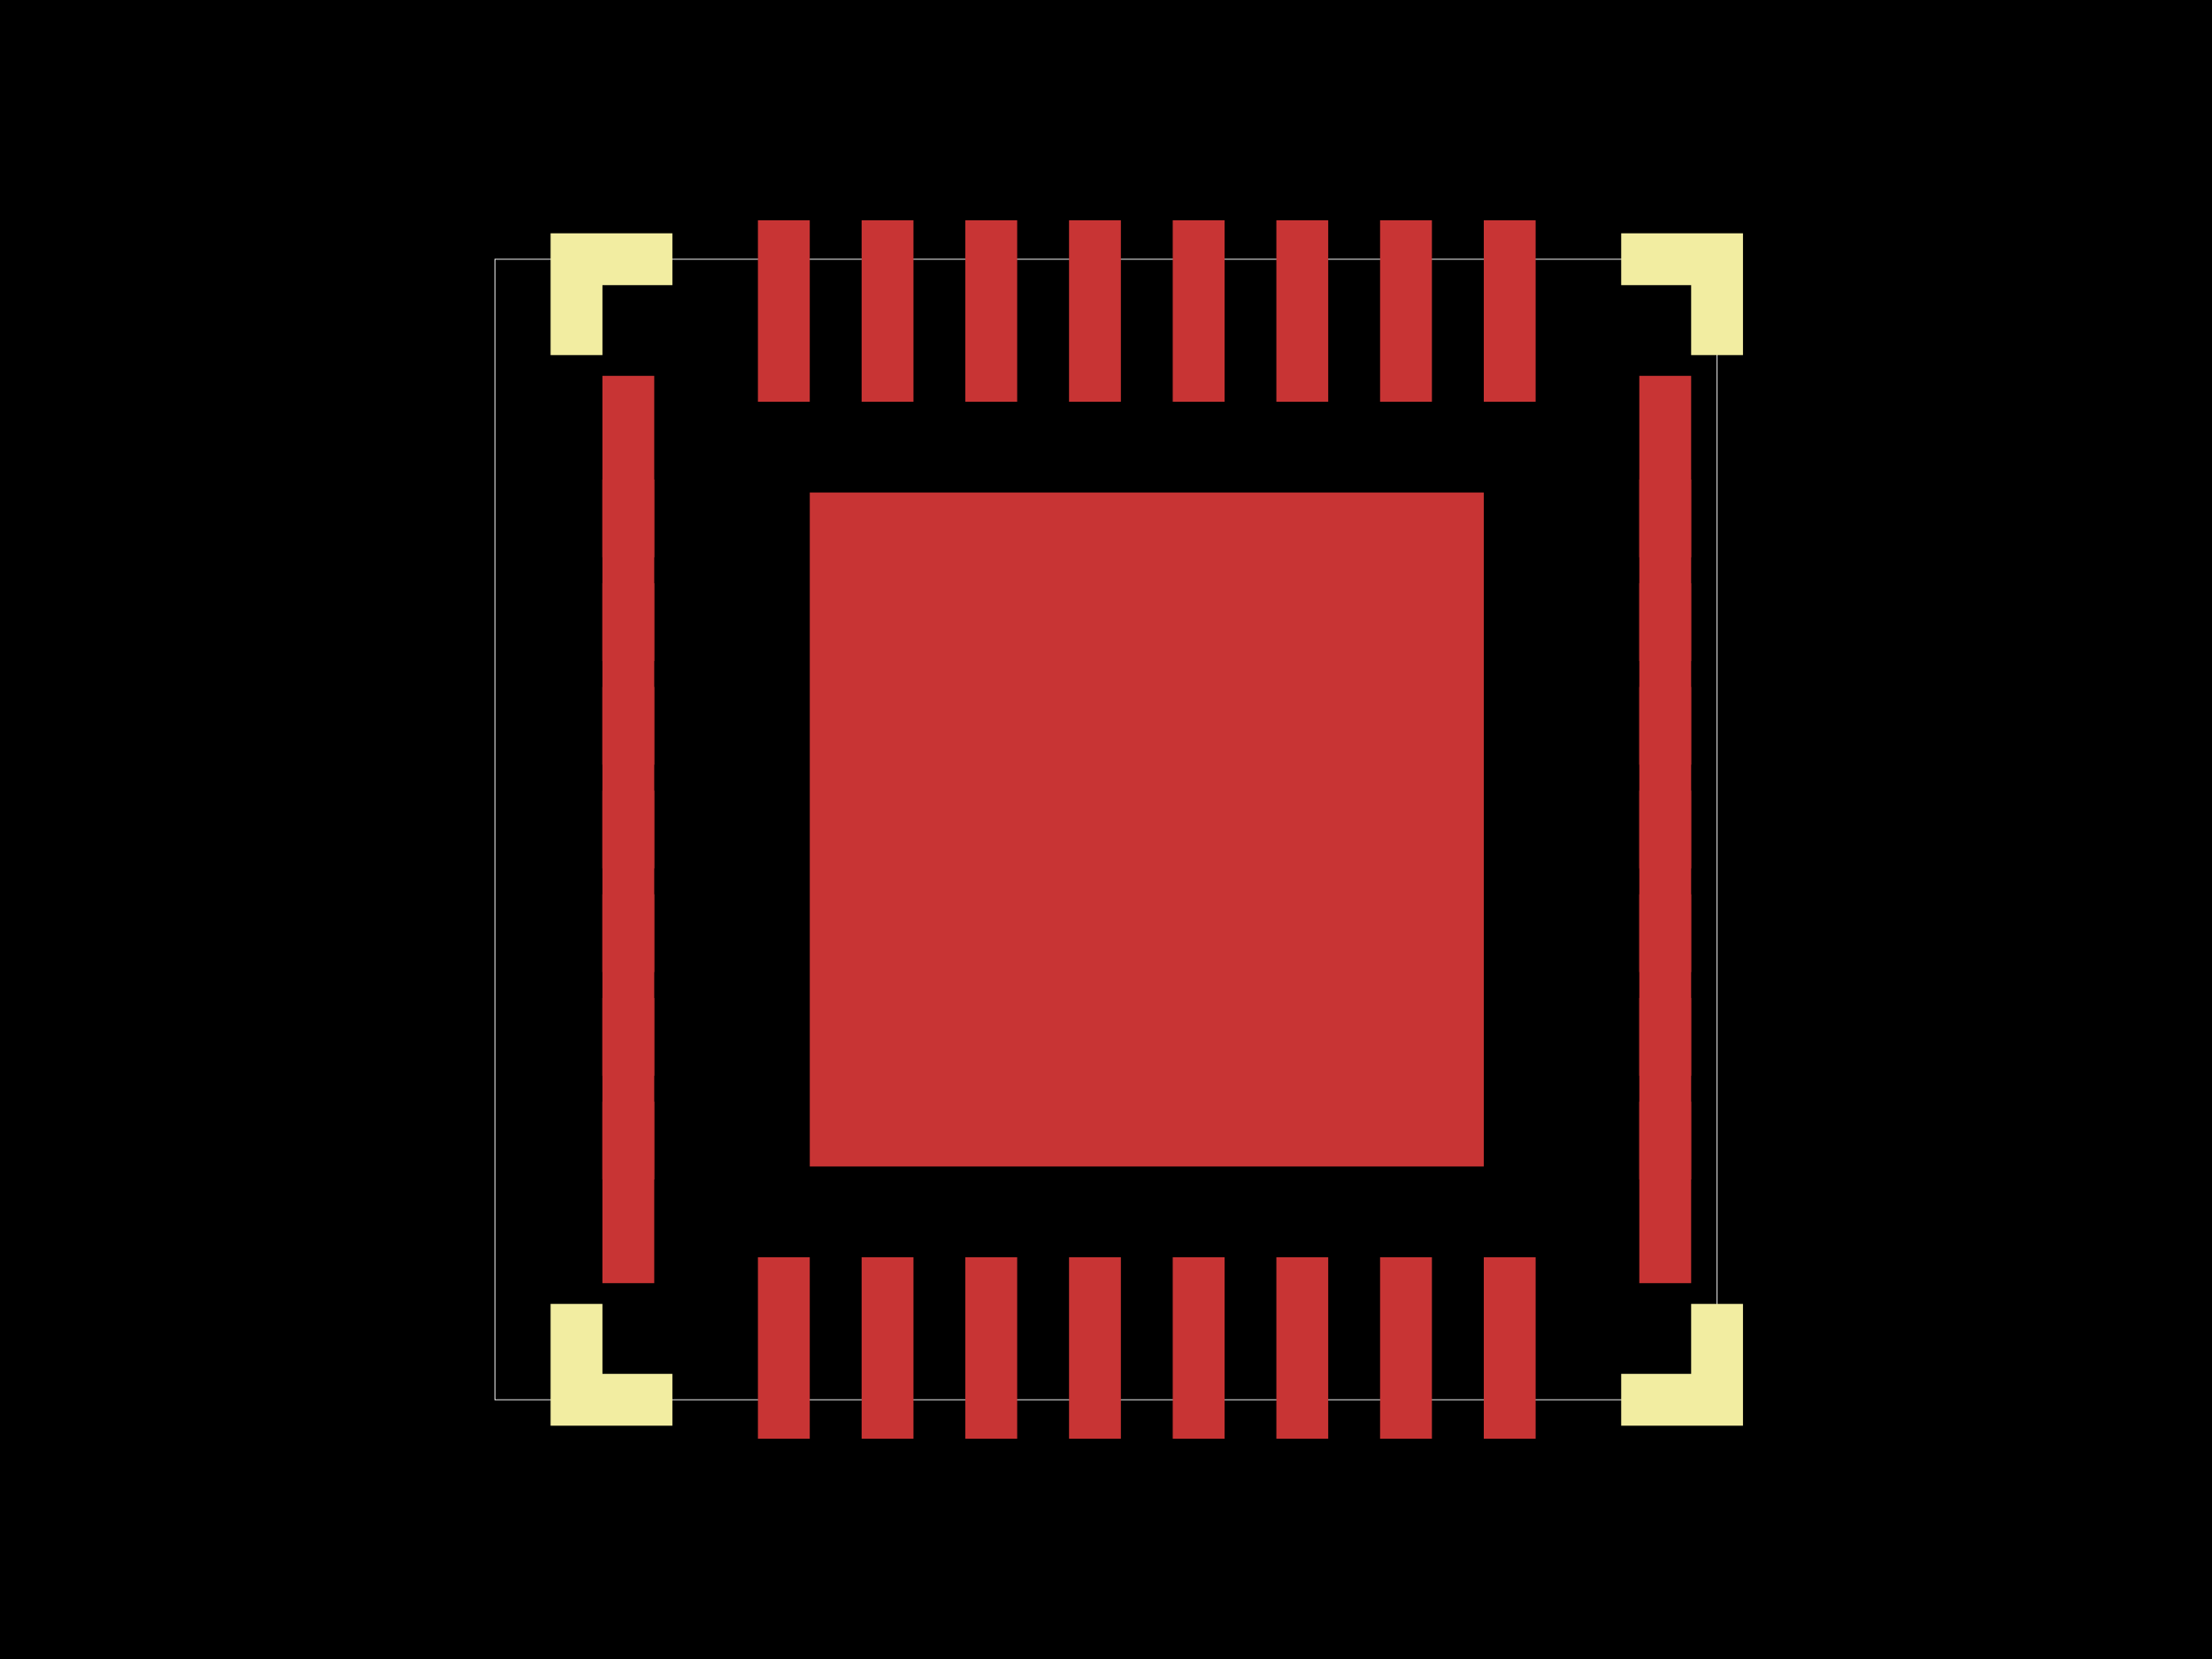
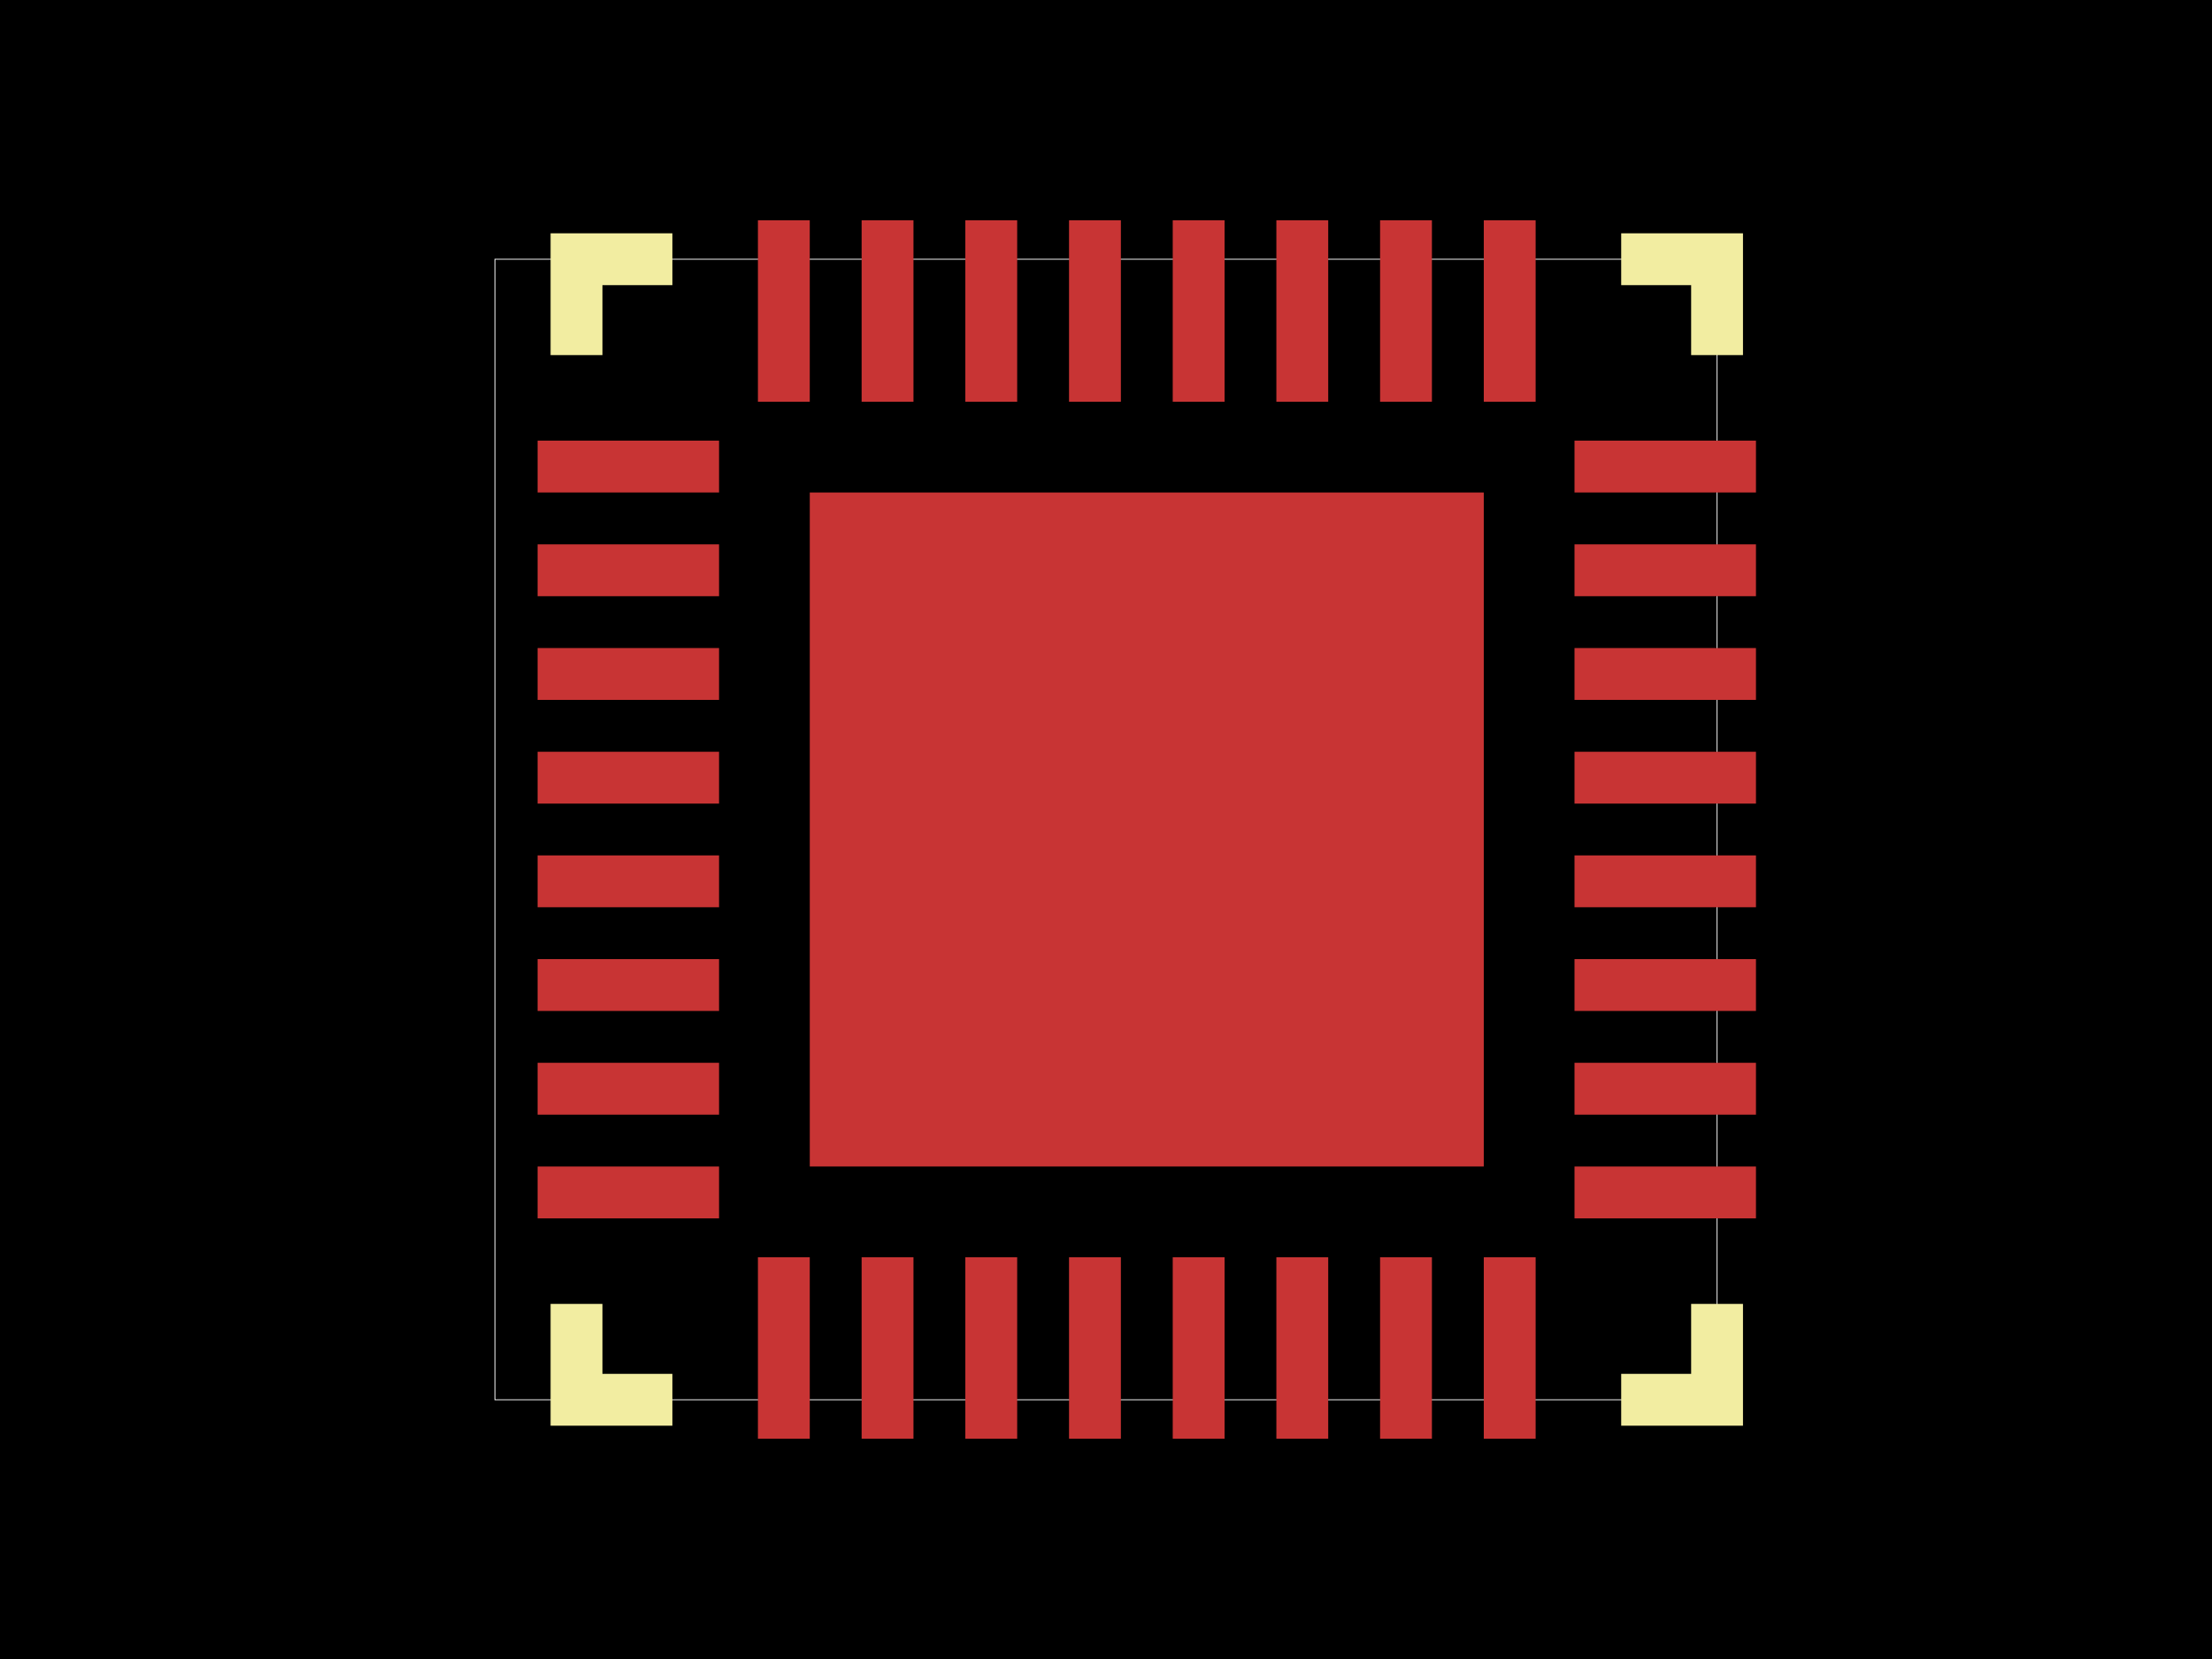
<svg xmlns="http://www.w3.org/2000/svg" width="800" height="600">
  <style>
              .boundary { fill: #000; }
              .pcb-board { fill: none; }
              .pcb-trace { fill: none; }
              .pcb-hole-outer { fill: rgb(200, 52, 52); }
              .pcb-hole-inner { fill: rgb(255, 38, 226); }
              .pcb-pad { }
              .pcb-boundary { fill: none; stroke: #fff; stroke-width: 0.3; }
              .pcb-silkscreen { fill: none; }
              .pcb-silkscreen-top { stroke: #f2eda1; }
              .pcb-silkscreen-bottom { stroke: #f2eda1; }
              .pcb-silkscreen-text { fill: #f2eda1; }
            </style>
  <rect class="boundary" x="0" y="0" width="800" height="600" />
  <rect class="pcb-boundary" x="179.001" y="93.753" width="441.998" height="412.494" />
  <g transform="translate(414.7476, 300) rotate(0) scale(1, -1)">
    <rect class="pcb-component" x="0" y="0" width="0" height="0" />
    <rect class="pcb-component-outline" x="0" y="0" width="0" height="0" />
  </g>
  <rect class="pcb-pad" fill="rgb(200, 52, 52)" x="274.113" y="454.692" width="18.751" height="65.627" />
  <rect class="pcb-pad" fill="rgb(200, 52, 52)" x="311.619" y="454.692" width="18.751" height="65.627" />
  <rect class="pcb-pad" fill="rgb(200, 52, 52)" x="349.125" y="454.692" width="18.751" height="65.627" />
  <rect class="pcb-pad" fill="rgb(200, 52, 52)" x="386.631" y="454.692" width="18.751" height="65.627" />
  <rect class="pcb-pad" fill="rgb(200, 52, 52)" x="424.137" y="454.692" width="18.751" height="65.627" />
  <rect class="pcb-pad" fill="rgb(200, 52, 52)" x="461.619" y="454.692" width="18.751" height="65.627" />
  <rect class="pcb-pad" fill="rgb(200, 52, 52)" x="499.125" y="454.692" width="18.751" height="65.627" />
  <rect class="pcb-pad" fill="rgb(200, 52, 52)" x="536.631" y="454.692" width="18.751" height="65.627" />
  <rect class="pcb-pad" fill="rgb(200, 52, 52)" x="536.631" y="79.681" width="18.751" height="65.627" />
  <rect class="pcb-pad" fill="rgb(200, 52, 52)" x="499.125" y="79.681" width="18.751" height="65.627" />
  <rect class="pcb-pad" fill="rgb(200, 52, 52)" x="461.619" y="79.681" width="18.751" height="65.627" />
  <rect class="pcb-pad" fill="rgb(200, 52, 52)" x="424.137" y="79.681" width="18.751" height="65.627" />
  <rect class="pcb-pad" fill="rgb(200, 52, 52)" x="386.631" y="79.681" width="18.751" height="65.627" />
  <rect class="pcb-pad" fill="rgb(200, 52, 52)" x="349.125" y="79.681" width="18.751" height="65.627" />
  <rect class="pcb-pad" fill="rgb(200, 52, 52)" x="311.619" y="79.681" width="18.751" height="65.627" />
  <rect class="pcb-pad" fill="rgb(200, 52, 52)" x="274.113" y="79.681" width="18.751" height="65.627" />
  <rect class="pcb-pad" fill="rgb(200, 52, 52)" x="292.869" y="178.121" width="243.758" height="243.758" />
-   <rect class="pcb-pad" fill="rgb(200, 52, 52)" x="217.866" y="135.928" width="18.751" height="65.627" />
-   <rect class="pcb-pad" fill="rgb(200, 52, 52)" x="217.866" y="173.434" width="18.751" height="65.627" />
-   <rect class="pcb-pad" fill="rgb(200, 52, 52)" x="217.866" y="210.939" width="18.751" height="65.627" />
-   <rect class="pcb-pad" fill="rgb(200, 52, 52)" x="217.866" y="248.445" width="18.751" height="65.627" />
-   <rect class="pcb-pad" fill="rgb(200, 52, 52)" x="217.866" y="285.928" width="18.751" height="65.627" />
-   <rect class="pcb-pad" fill="rgb(200, 52, 52)" x="217.866" y="323.433" width="18.751" height="65.627" />
-   <rect class="pcb-pad" fill="rgb(200, 52, 52)" x="217.866" y="360.939" width="18.751" height="65.627" />
-   <rect class="pcb-pad" fill="rgb(200, 52, 52)" x="217.866" y="398.445" width="18.751" height="65.627" />
-   <rect class="pcb-pad" fill="rgb(200, 52, 52)" x="592.878" y="398.445" width="18.751" height="65.627" />
-   <rect class="pcb-pad" fill="rgb(200, 52, 52)" x="592.878" y="360.939" width="18.751" height="65.627" />
-   <rect class="pcb-pad" fill="rgb(200, 52, 52)" x="592.878" y="323.433" width="18.751" height="65.627" />
-   <rect class="pcb-pad" fill="rgb(200, 52, 52)" x="592.878" y="285.928" width="18.751" height="65.627" />
-   <rect class="pcb-pad" fill="rgb(200, 52, 52)" x="592.878" y="248.445" width="18.751" height="65.627" />
-   <rect class="pcb-pad" fill="rgb(200, 52, 52)" x="592.878" y="210.939" width="18.751" height="65.627" />
-   <rect class="pcb-pad" fill="rgb(200, 52, 52)" x="592.878" y="173.434" width="18.751" height="65.627" />
-   <rect class="pcb-pad" fill="rgb(200, 52, 52)" x="592.878" y="135.928" width="18.751" height="65.627" />
+   <rect class="pcb-pad" fill="rgb(200, 52, 52)" x="194.428" y="159.366" width="65.627" height="18.751" />
+   <rect class="pcb-pad" fill="rgb(200, 52, 52)" x="194.428" y="196.872" width="65.627" height="18.751" />
+   <rect class="pcb-pad" fill="rgb(200, 52, 52)" x="194.428" y="234.378" width="65.627" height="18.751" />
+   <rect class="pcb-pad" fill="rgb(200, 52, 52)" x="194.428" y="271.884" width="65.627" height="18.751" />
+   <rect class="pcb-pad" fill="rgb(200, 52, 52)" x="194.428" y="309.366" width="65.627" height="18.751" />
+   <rect class="pcb-pad" fill="rgb(200, 52, 52)" x="194.428" y="346.872" width="65.627" height="18.751" />
+   <rect class="pcb-pad" fill="rgb(200, 52, 52)" x="194.428" y="384.378" width="65.627" height="18.751" />
+   <rect class="pcb-pad" fill="rgb(200, 52, 52)" x="194.428" y="421.884" width="65.627" height="18.751" />
+   <rect class="pcb-pad" fill="rgb(200, 52, 52)" x="569.44" y="421.884" width="65.627" height="18.751" />
+   <rect class="pcb-pad" fill="rgb(200, 52, 52)" x="569.44" y="384.378" width="65.627" height="18.751" />
+   <rect class="pcb-pad" fill="rgb(200, 52, 52)" x="569.44" y="346.872" width="65.627" height="18.751" />
+   <rect class="pcb-pad" fill="rgb(200, 52, 52)" x="569.44" y="309.366" width="65.627" height="18.751" />
+   <rect class="pcb-pad" fill="rgb(200, 52, 52)" x="569.44" y="271.884" width="65.627" height="18.751" />
+   <rect class="pcb-pad" fill="rgb(200, 52, 52)" x="569.44" y="234.378" width="65.627" height="18.751" />
+   <rect class="pcb-pad" fill="rgb(200, 52, 52)" x="569.44" y="196.872" width="65.627" height="18.751" />
+   <rect class="pcb-pad" fill="rgb(200, 52, 52)" x="569.44" y="159.366" width="65.627" height="18.751" />
  <path class="pcb-silkscreen pcb-silkscreen-top" d="M 620.999 128.425 L 620.999 93.753 L 586.327 93.753" stroke-width="18.751" data-pcb-component-id="pcb_component_1" data-pcb-silkscreen-path-id="pcb_silkscreen_path_103" />
  <path class="pcb-silkscreen pcb-silkscreen-top" d="M 586.327 506.247 L 620.999 506.247 L 620.999 471.575" stroke-width="18.751" data-pcb-component-id="pcb_component_1" data-pcb-silkscreen-path-id="pcb_silkscreen_path_104" />
  <path class="pcb-silkscreen pcb-silkscreen-top" d="M 243.178 506.247 L 208.505 506.247 L 208.505 471.575" stroke-width="18.751" data-pcb-component-id="pcb_component_1" data-pcb-silkscreen-path-id="pcb_silkscreen_path_105" />
  <path class="pcb-silkscreen pcb-silkscreen-top" d="M 208.505 128.425 L 208.505 93.753 L 243.178 93.753" stroke-width="18.751" data-pcb-component-id="pcb_component_1" data-pcb-silkscreen-path-id="pcb_silkscreen_path_106" />
  <path class="pcb-silkscreen pcb-silkscreen-top" d="M 179.001 133.307 L 179.001 133.307 Z" stroke-width="28.126" data-pcb-component-id="pcb_component_1" data-pcb-silkscreen-path-id="pcb_silkscreen_arc_107" />
</svg>
